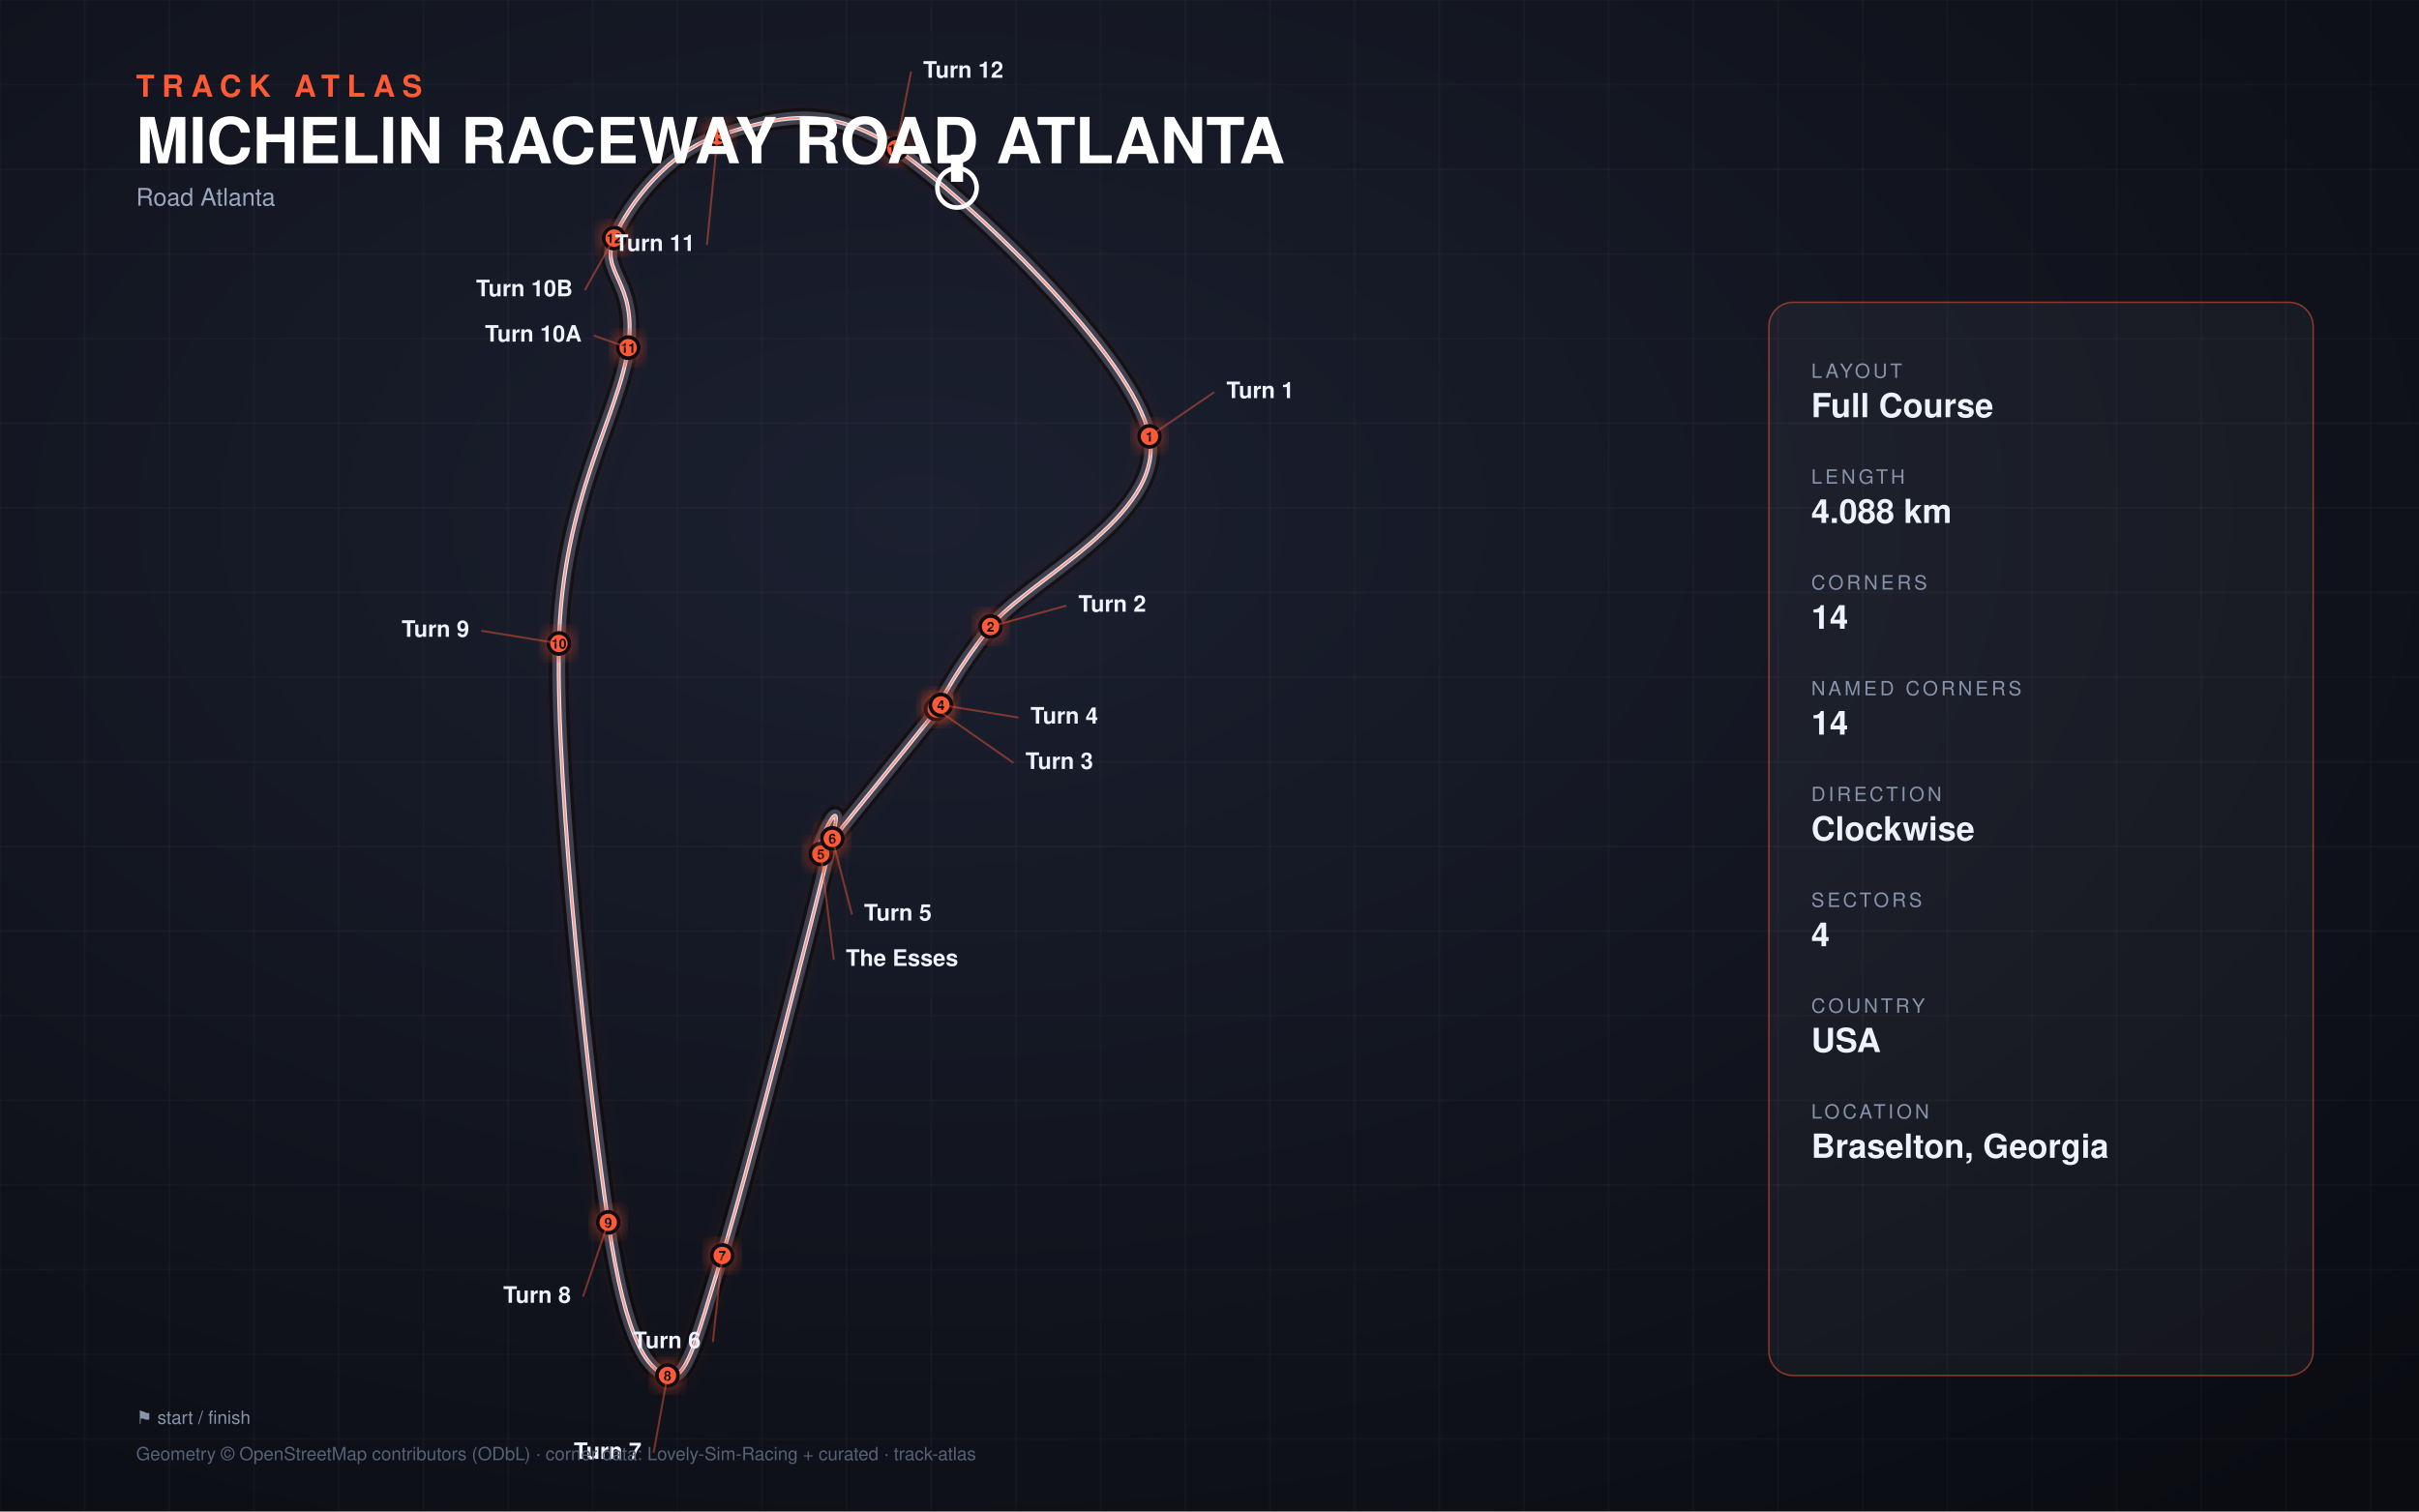
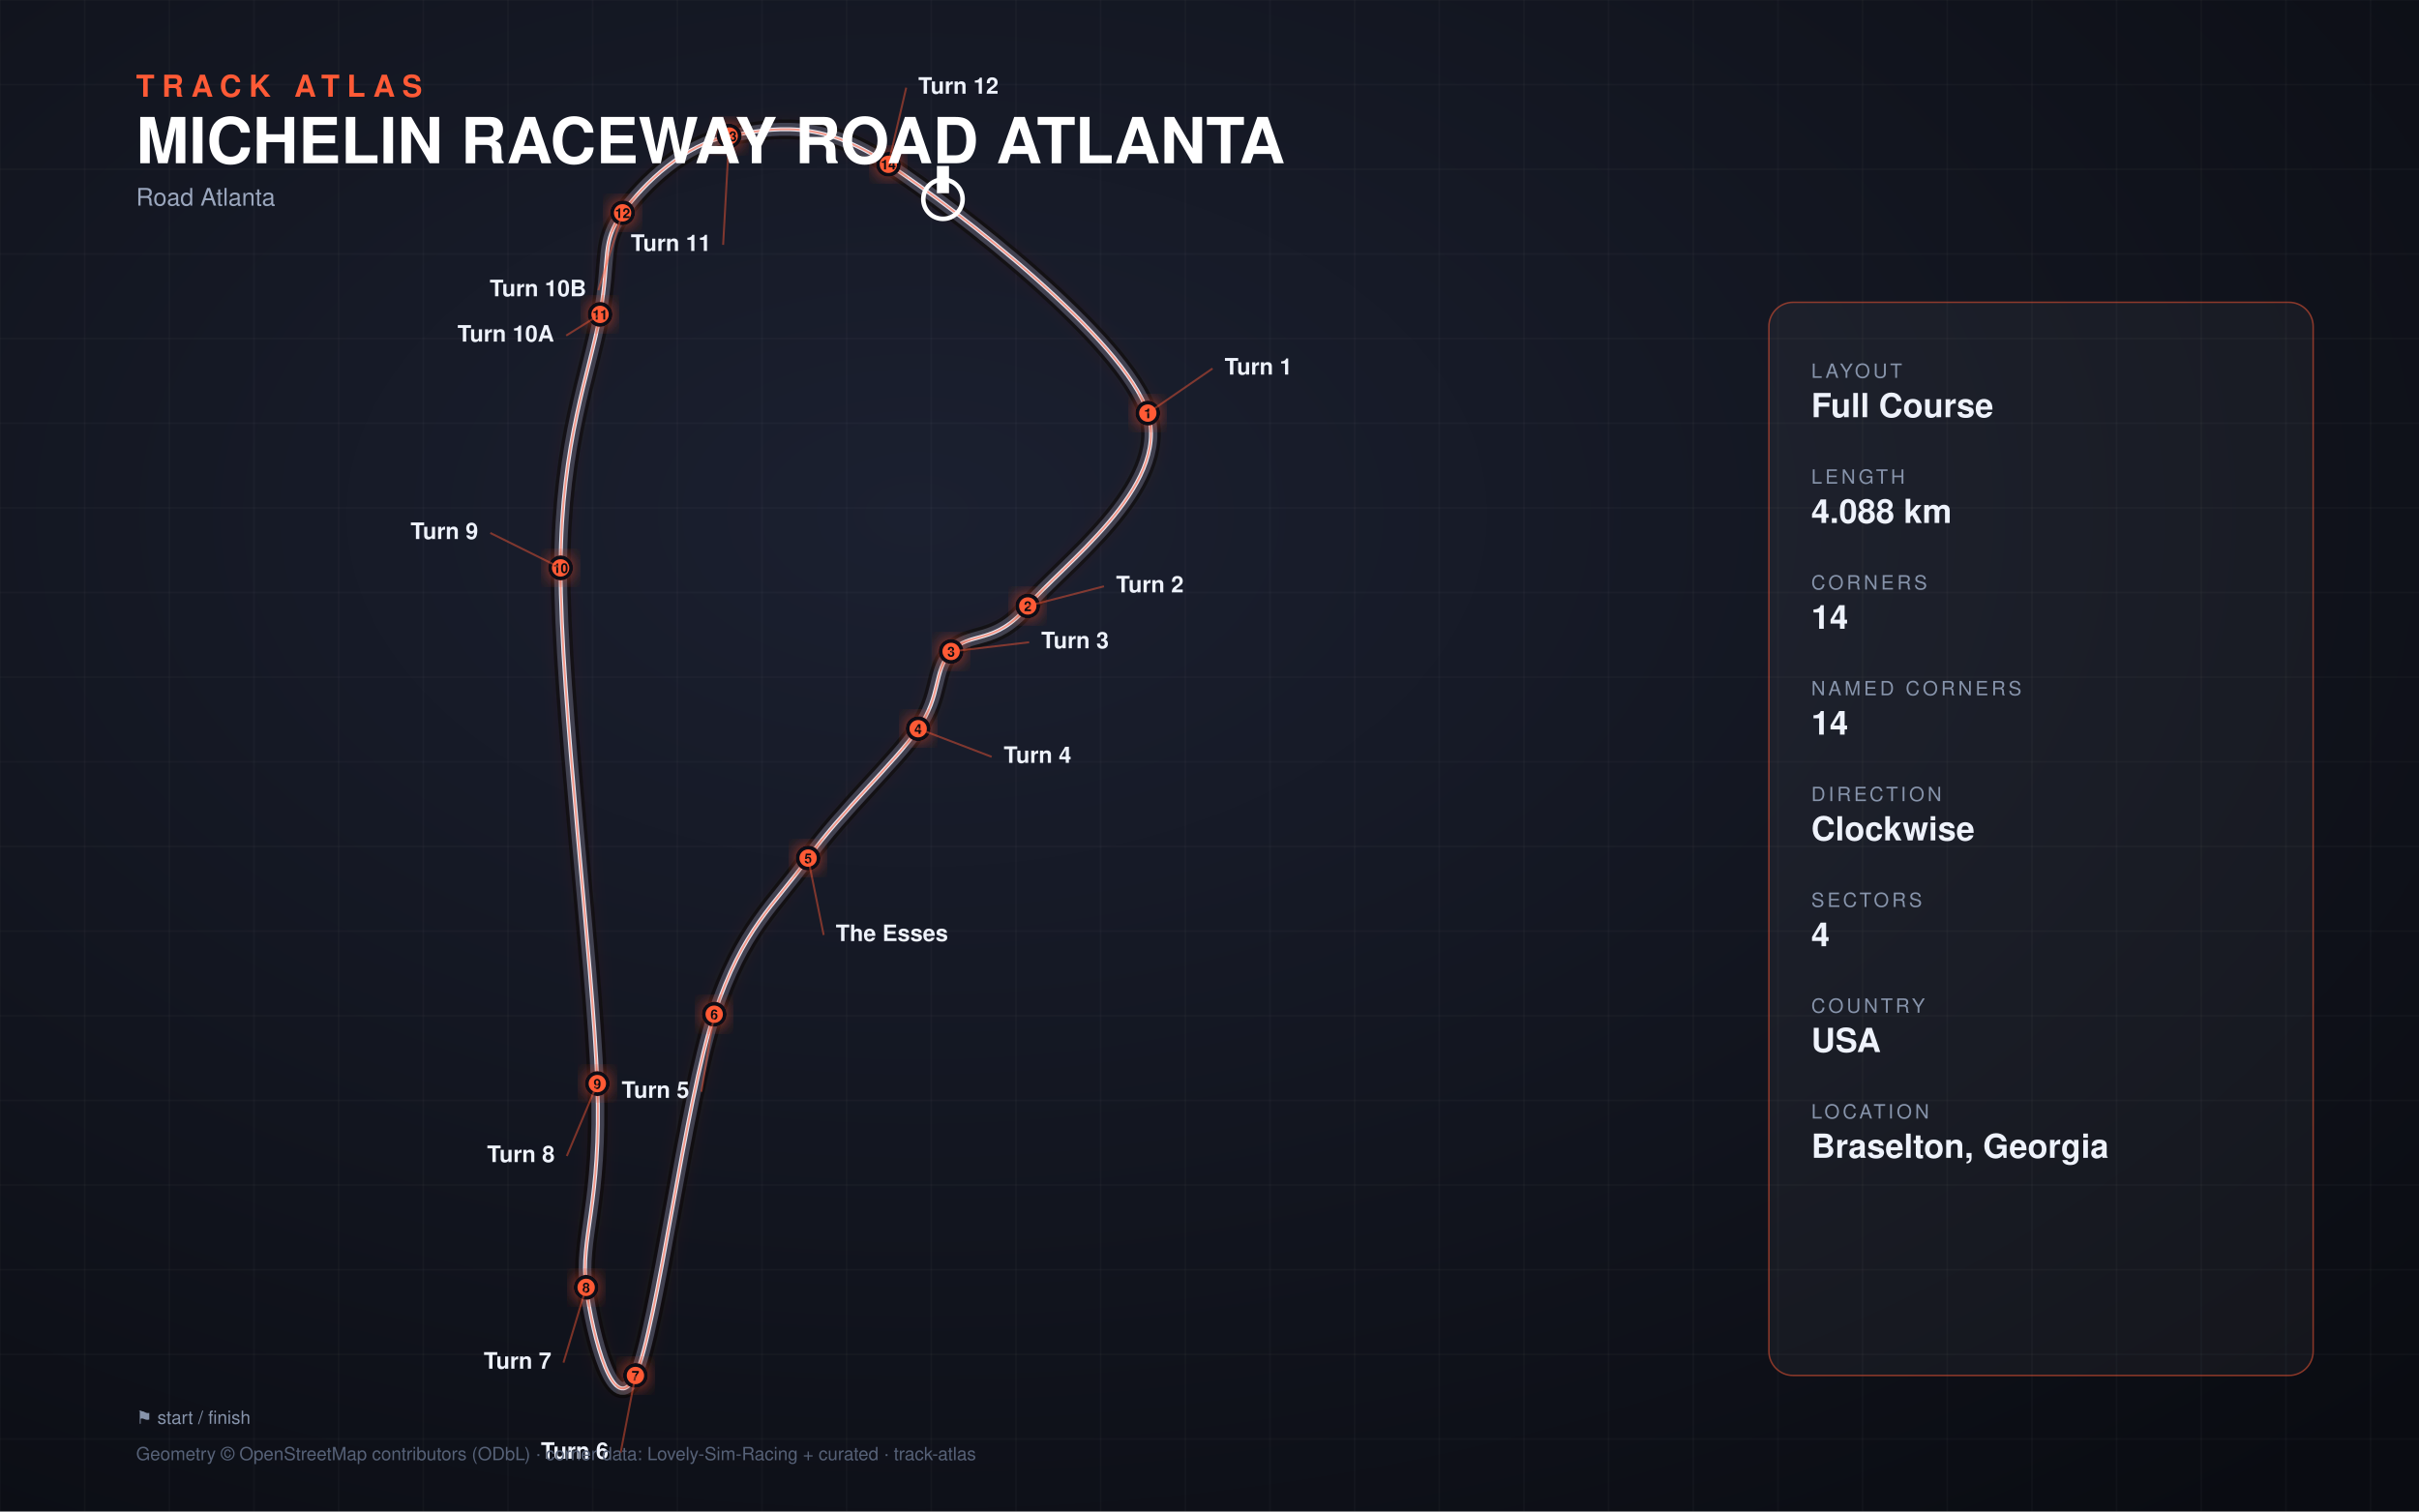
<svg xmlns="http://www.w3.org/2000/svg" width="1600" height="1000" viewBox="0 0 1600 1000" font-family="Helvetica, Arial, sans-serif">
  <defs>
    <radialGradient id="bg" cx="38%" cy="34%" r="85%">
      <stop offset="0%" stop-color="#1b2030" />
      <stop offset="55%" stop-color="#12151f" />
      <stop offset="100%" stop-color="#0a0c12" />
    </radialGradient>
    <linearGradient id="accent" x1="0" y1="0" x2="1" y2="1">
      <stop offset="0%" stop-color="#ff5a36" />
      <stop offset="100%" stop-color="#ffffff" />
    </linearGradient>
    <filter id="glow" x="-40%" y="-40%" width="180%" height="180%">
      <feGaussianBlur stdDeviation="6" result="b" />
      <feMerge>
        <feMergeNode in="b" />
        <feMergeNode in="SourceGraphic" />
      </feMerge>
    </filter>
  </defs>
  <rect width="1600" height="1000" fill="url(#bg)" />
  <line x1="0" y1="0" x2="0" y2="1000" stroke="#ffffff" stroke-opacity="0.025" />
  <line x1="56" y1="0" x2="56" y2="1000" stroke="#ffffff" stroke-opacity="0.025" />
  <line x1="112" y1="0" x2="112" y2="1000" stroke="#ffffff" stroke-opacity="0.025" />
  <line x1="168" y1="0" x2="168" y2="1000" stroke="#ffffff" stroke-opacity="0.025" />
  <line x1="224" y1="0" x2="224" y2="1000" stroke="#ffffff" stroke-opacity="0.025" />
  <line x1="280" y1="0" x2="280" y2="1000" stroke="#ffffff" stroke-opacity="0.025" />
  <line x1="336" y1="0" x2="336" y2="1000" stroke="#ffffff" stroke-opacity="0.025" />
  <line x1="392" y1="0" x2="392" y2="1000" stroke="#ffffff" stroke-opacity="0.025" />
  <line x1="448" y1="0" x2="448" y2="1000" stroke="#ffffff" stroke-opacity="0.025" />
  <line x1="504" y1="0" x2="504" y2="1000" stroke="#ffffff" stroke-opacity="0.025" />
  <line x1="560" y1="0" x2="560" y2="1000" stroke="#ffffff" stroke-opacity="0.025" />
  <line x1="616" y1="0" x2="616" y2="1000" stroke="#ffffff" stroke-opacity="0.025" />
  <line x1="672" y1="0" x2="672" y2="1000" stroke="#ffffff" stroke-opacity="0.025" />
  <line x1="728" y1="0" x2="728" y2="1000" stroke="#ffffff" stroke-opacity="0.025" />
  <line x1="784" y1="0" x2="784" y2="1000" stroke="#ffffff" stroke-opacity="0.025" />
  <line x1="840" y1="0" x2="840" y2="1000" stroke="#ffffff" stroke-opacity="0.025" />
  <line x1="896" y1="0" x2="896" y2="1000" stroke="#ffffff" stroke-opacity="0.025" />
  <line x1="952" y1="0" x2="952" y2="1000" stroke="#ffffff" stroke-opacity="0.025" />
  <line x1="1008" y1="0" x2="1008" y2="1000" stroke="#ffffff" stroke-opacity="0.025" />
  <line x1="1064" y1="0" x2="1064" y2="1000" stroke="#ffffff" stroke-opacity="0.025" />
  <line x1="1120" y1="0" x2="1120" y2="1000" stroke="#ffffff" stroke-opacity="0.025" />
  <line x1="1176" y1="0" x2="1176" y2="1000" stroke="#ffffff" stroke-opacity="0.025" />
  <line x1="1232" y1="0" x2="1232" y2="1000" stroke="#ffffff" stroke-opacity="0.025" />
  <line x1="1288" y1="0" x2="1288" y2="1000" stroke="#ffffff" stroke-opacity="0.025" />
  <line x1="1344" y1="0" x2="1344" y2="1000" stroke="#ffffff" stroke-opacity="0.025" />
  <line x1="1400" y1="0" x2="1400" y2="1000" stroke="#ffffff" stroke-opacity="0.025" />
  <line x1="1456" y1="0" x2="1456" y2="1000" stroke="#ffffff" stroke-opacity="0.025" />
  <line x1="1512" y1="0" x2="1512" y2="1000" stroke="#ffffff" stroke-opacity="0.025" />
  <line x1="1568" y1="0" x2="1568" y2="1000" stroke="#ffffff" stroke-opacity="0.025" />
  <line x1="0" y1="0" x2="1600" y2="0" stroke="#ffffff" stroke-opacity="0.025" />
  <line x1="0" y1="56" x2="1600" y2="56" stroke="#ffffff" stroke-opacity="0.025" />
  <line x1="0" y1="112" x2="1600" y2="112" stroke="#ffffff" stroke-opacity="0.025" />
  <line x1="0" y1="168" x2="1600" y2="168" stroke="#ffffff" stroke-opacity="0.025" />
  <line x1="0" y1="224" x2="1600" y2="224" stroke="#ffffff" stroke-opacity="0.025" />
  <line x1="0" y1="280" x2="1600" y2="280" stroke="#ffffff" stroke-opacity="0.025" />
  <line x1="0" y1="336" x2="1600" y2="336" stroke="#ffffff" stroke-opacity="0.025" />
  <line x1="0" y1="392" x2="1600" y2="392" stroke="#ffffff" stroke-opacity="0.025" />
  <line x1="0" y1="448" x2="1600" y2="448" stroke="#ffffff" stroke-opacity="0.025" />
  <line x1="0" y1="504" x2="1600" y2="504" stroke="#ffffff" stroke-opacity="0.025" />
  <line x1="0" y1="560" x2="1600" y2="560" stroke="#ffffff" stroke-opacity="0.025" />
  <line x1="0" y1="616" x2="1600" y2="616" stroke="#ffffff" stroke-opacity="0.025" />
  <line x1="0" y1="672" x2="1600" y2="672" stroke="#ffffff" stroke-opacity="0.025" />
  <line x1="0" y1="728" x2="1600" y2="728" stroke="#ffffff" stroke-opacity="0.025" />
  <line x1="0" y1="784" x2="1600" y2="784" stroke="#ffffff" stroke-opacity="0.025" />
  <line x1="0" y1="840" x2="1600" y2="840" stroke="#ffffff" stroke-opacity="0.025" />
  <line x1="0" y1="896" x2="1600" y2="896" stroke="#ffffff" stroke-opacity="0.025" />
  <line x1="0" y1="952" x2="1600" y2="952" stroke="#ffffff" stroke-opacity="0.025" />
-   <path d="M 760.3,288.7 C 770.8,341.4 678.7,384.4 655.2,414.5 C 631.7,444.5 624.7,460.3 619.2,469.0 C 613.7,477.6 635.0,450.4 622.3,466.4 C 609.5,482.4 554.8,550.3 542.9,565.0 C 530.9,579.7 561.4,510.4 550.5,554.7 C 539.6,599.0 495.9,771.4 477.7,830.6 C 459.5,889.9 454.1,913.7 441.5,910.0 C 428.9,906.3 414.2,889.4 402.3,808.7 C 390.3,727.9 367.5,522.1 369.7,425.7 C 371.9,329.2 409.5,274.7 415.5,230.0 C 421.6,185.3 396.3,180.8 406.2,157.5 C 416.0,134.1 443.5,99.8 474.6,90.0 C 505.6,80.2 545.0,65.3 592.6,98.4 C 640.2,131.6 749.9,236.1 760.3,288.7 Z" fill="none" stroke="#000000" stroke-opacity="0.5" stroke-width="13" stroke-linejoin="round" stroke-linecap="round" />
-   <path d="M 760.3,288.7 C 770.8,341.4 678.7,384.4 655.2,414.5 C 631.7,444.5 624.7,460.3 619.2,469.0 C 613.7,477.6 635.0,450.4 622.3,466.4 C 609.5,482.4 554.8,550.3 542.9,565.0 C 530.9,579.7 561.4,510.4 550.5,554.7 C 539.6,599.0 495.9,771.4 477.7,830.6 C 459.5,889.9 454.1,913.7 441.5,910.0 C 428.9,906.3 414.2,889.4 402.3,808.7 C 390.3,727.9 367.5,522.1 369.7,425.7 C 371.9,329.2 409.5,274.7 415.5,230.0 C 421.6,185.3 396.3,180.8 406.2,157.5 C 416.0,134.1 443.5,99.8 474.6,90.0 C 505.6,80.2 545.0,65.3 592.6,98.4 C 640.2,131.6 749.9,236.1 760.3,288.7 Z" fill="none" stroke="#39404f" stroke-width="8.5" stroke-linejoin="round" stroke-linecap="round" />
-   <path d="M 760.3,288.7 C 770.8,341.4 678.7,384.4 655.2,414.5 C 631.7,444.5 624.7,460.3 619.2,469.0 C 613.7,477.6 635.0,450.4 622.3,466.4 C 609.5,482.4 554.8,550.3 542.9,565.0 C 530.9,579.7 561.4,510.4 550.5,554.7 C 539.6,599.0 495.9,771.4 477.7,830.6 C 459.5,889.9 454.1,913.7 441.5,910.0 C 428.9,906.3 414.2,889.4 402.3,808.7 C 390.3,727.9 367.5,522.1 369.7,425.7 C 371.9,329.2 409.5,274.7 415.5,230.0 C 421.6,185.3 396.3,180.8 406.2,157.5 C 416.0,134.1 443.5,99.8 474.6,90.0 C 505.6,80.2 545.0,65.3 592.6,98.4 C 640.2,131.6 749.9,236.1 760.3,288.7 Z" fill="none" stroke="#e7edf8" stroke-width="2.6" stroke-linejoin="round" stroke-linecap="round" />
-   <path d="M 760.3,288.7 C 770.8,341.4 678.7,384.4 655.2,414.5 C 631.7,444.5 624.7,460.3 619.2,469.0 C 613.7,477.6 635.0,450.4 622.3,466.4 C 609.5,482.4 554.8,550.3 542.9,565.0 C 530.9,579.7 561.4,510.4 550.5,554.7 C 539.6,599.0 495.9,771.4 477.7,830.6 C 459.5,889.9 454.1,913.7 441.5,910.0 C 428.9,906.3 414.2,889.4 402.3,808.7 C 390.3,727.9 367.5,522.1 369.7,425.7 C 371.9,329.2 409.5,274.7 415.5,230.0 C 421.6,185.3 396.3,180.8 406.2,157.5 C 416.0,134.1 443.5,99.8 474.6,90.0 C 505.6,80.2 545.0,65.3 592.6,98.4 C 640.2,131.6 749.9,236.1 760.3,288.7 Z" fill="none" stroke="#ff5a36" stroke-opacity="0.55" stroke-width="1.2" stroke-linejoin="round" filter="url(#glow)" />
-   <circle cx="633.0" cy="124.3" r="13" fill="none" stroke="#ffffff" stroke-width="3" />
-   <rect x="629.0" y="102.3" width="8" height="18" fill="#ffffff" />
-   <circle cx="760.3" cy="288.7" r="7" fill="#ff5a36" stroke="#0a0c12" stroke-width="2.5" filter="url(#glow)" />
-   <text x="760.3" y="292.1" font-size="9" font-weight="700" fill="#0a0c12" text-anchor="middle">1</text>
-   <circle cx="655.2" cy="414.5" r="7" fill="#ff5a36" stroke="#0a0c12" stroke-width="2.5" filter="url(#glow)" />
-   <text x="655.2" y="417.9" font-size="9" font-weight="700" fill="#0a0c12" text-anchor="middle">2</text>
-   <circle cx="619.2" cy="469.0" r="7" fill="#ff5a36" stroke="#0a0c12" stroke-width="2.5" filter="url(#glow)" />
-   <text x="619.2" y="472.4" font-size="9" font-weight="700" fill="#0a0c12" text-anchor="middle">3</text>
-   <circle cx="622.3" cy="466.4" r="7" fill="#ff5a36" stroke="#0a0c12" stroke-width="2.5" filter="url(#glow)" />
-   <text x="622.3" y="469.8" font-size="9" font-weight="700" fill="#0a0c12" text-anchor="middle">4</text>
-   <circle cx="542.9" cy="565.0" r="7" fill="#ff5a36" stroke="#0a0c12" stroke-width="2.5" filter="url(#glow)" />
-   <text x="542.9" y="568.4" font-size="9" font-weight="700" fill="#0a0c12" text-anchor="middle">5</text>
-   <circle cx="550.5" cy="554.7" r="7" fill="#ff5a36" stroke="#0a0c12" stroke-width="2.5" filter="url(#glow)" />
-   <text x="550.5" y="558.1" font-size="9" font-weight="700" fill="#0a0c12" text-anchor="middle">6</text>
-   <circle cx="477.7" cy="830.6" r="7" fill="#ff5a36" stroke="#0a0c12" stroke-width="2.5" filter="url(#glow)" />
-   <text x="477.7" y="834.0" font-size="9" font-weight="700" fill="#0a0c12" text-anchor="middle">7</text>
-   <circle cx="441.5" cy="910.0" r="7" fill="#ff5a36" stroke="#0a0c12" stroke-width="2.5" filter="url(#glow)" />
-   <text x="441.5" y="913.4" font-size="9" font-weight="700" fill="#0a0c12" text-anchor="middle">8</text>
-   <circle cx="402.3" cy="808.7" r="7" fill="#ff5a36" stroke="#0a0c12" stroke-width="2.5" filter="url(#glow)" />
-   <text x="402.3" y="812.1" font-size="9" font-weight="700" fill="#0a0c12" text-anchor="middle">9</text>
-   <circle cx="369.7" cy="425.7" r="7" fill="#ff5a36" stroke="#0a0c12" stroke-width="2.5" filter="url(#glow)" />
-   <text x="369.7" y="429.1" font-size="9" font-weight="700" fill="#0a0c12" text-anchor="middle">10</text>
-   <circle cx="415.5" cy="230.0" r="7" fill="#ff5a36" stroke="#0a0c12" stroke-width="2.5" filter="url(#glow)" />
-   <text x="415.5" y="233.4" font-size="9" font-weight="700" fill="#0a0c12" text-anchor="middle">11</text>
-   <circle cx="406.2" cy="157.5" r="7" fill="#ff5a36" stroke="#0a0c12" stroke-width="2.5" filter="url(#glow)" />
-   <text x="406.2" y="160.9" font-size="9" font-weight="700" fill="#0a0c12" text-anchor="middle">12</text>
-   <circle cx="474.6" cy="90.0" r="7" fill="#ff5a36" stroke="#0a0c12" stroke-width="2.5" filter="url(#glow)" />
-   <text x="474.6" y="93.4" font-size="9" font-weight="700" fill="#0a0c12" text-anchor="middle">13</text>
-   <circle cx="592.6" cy="98.4" r="7" fill="#ff5a36" stroke="#0a0c12" stroke-width="2.5" filter="url(#glow)" />
-   <text x="592.6" y="101.8" font-size="9" font-weight="700" fill="#0a0c12" text-anchor="middle">14</text>
-   <line x1="760.3" y1="288.7" x2="803.2" y2="259.4" stroke="#ff5a36" stroke-opacity="0.45" stroke-width="1.3" />
-   <text x="811.2" y="263.4" font-size="15" font-weight="600" fill="#eef2fb" text-anchor="start">Turn 1</text>
-   <line x1="655.2" y1="414.5" x2="705.3" y2="400.7" stroke="#ff5a36" stroke-opacity="0.45" stroke-width="1.3" />
-   <text x="713.3" y="404.7" font-size="15" font-weight="600" fill="#eef2fb" text-anchor="start">Turn 2</text>
-   <line x1="619.2" y1="469.0" x2="670.3" y2="504.7" stroke="#ff5a36" stroke-opacity="0.45" stroke-width="1.3" />
-   <text x="678.3" y="508.7" font-size="15" font-weight="600" fill="#eef2fb" text-anchor="start">Turn 3</text>
-   <line x1="622.3" y1="466.4" x2="673.6" y2="474.7" stroke="#ff5a36" stroke-opacity="0.45" stroke-width="1.3" />
-   <text x="681.6" y="478.7" font-size="15" font-weight="600" fill="#eef2fb" text-anchor="start">Turn 4</text>
-   <line x1="542.9" y1="565.0" x2="551.5" y2="635.0" stroke="#ff5a36" stroke-opacity="0.45" stroke-width="1.3" />
-   <text x="559.5" y="639.0" font-size="15" font-weight="600" fill="#eef2fb" text-anchor="start">The Esses</text>
-   <line x1="550.5" y1="554.7" x2="563.5" y2="605.0" stroke="#ff5a36" stroke-opacity="0.45" stroke-width="1.3" />
-   <text x="571.5" y="609.0" font-size="15" font-weight="600" fill="#eef2fb" text-anchor="start">Turn 5</text>
-   <line x1="477.7" y1="830.6" x2="471.5" y2="887.9" stroke="#ff5a36" stroke-opacity="0.45" stroke-width="1.3" />
-   <text x="463.5" y="891.9" font-size="15" font-weight="600" fill="#eef2fb" text-anchor="end">Turn 6</text>
-   <line x1="441.5" y1="910.0" x2="432.3" y2="961.2" stroke="#ff5a36" stroke-opacity="0.45" stroke-width="1.3" />
-   <text x="424.3" y="965.2" font-size="15" font-weight="600" fill="#eef2fb" text-anchor="end">Turn 7</text>
-   <line x1="402.3" y1="808.7" x2="385.6" y2="857.9" stroke="#ff5a36" stroke-opacity="0.45" stroke-width="1.3" />
-   <text x="377.6" y="861.9" font-size="15" font-weight="600" fill="#eef2fb" text-anchor="end">Turn 8</text>
-   <line x1="369.7" y1="425.7" x2="318.4" y2="417.3" stroke="#ff5a36" stroke-opacity="0.45" stroke-width="1.3" />
-   <text x="310.4" y="421.3" font-size="15" font-weight="600" fill="#eef2fb" text-anchor="end">Turn 9</text>
-   <line x1="415.5" y1="230.0" x2="392.7" y2="222.0" stroke="#ff5a36" stroke-opacity="0.45" stroke-width="1.3" />
-   <text x="384.7" y="226.0" font-size="15" font-weight="600" fill="#eef2fb" text-anchor="end">Turn 10A</text>
-   <line x1="406.2" y1="157.5" x2="386.8" y2="192.0" stroke="#ff5a36" stroke-opacity="0.45" stroke-width="1.3" />
-   <text x="378.8" y="196.0" font-size="15" font-weight="600" fill="#eef2fb" text-anchor="end">Turn 10B</text>
-   <line x1="474.6" y1="90.0" x2="467.6" y2="162.0" stroke="#ff5a36" stroke-opacity="0.45" stroke-width="1.3" />
-   <text x="459.6" y="166.0" font-size="15" font-weight="600" fill="#eef2fb" text-anchor="end">Turn 11</text>
-   <line x1="592.6" y1="98.4" x2="602.6" y2="47.4" stroke="#ff5a36" stroke-opacity="0.45" stroke-width="1.3" />
-   <text x="610.6" y="51.4" font-size="15" font-weight="600" fill="#eef2fb" text-anchor="start">Turn 12</text>
+   <path d="M 759.2,273.3 C 774.5,322.0 701.5,374.6 679.8,400.9 C 658.2,427.2 641.2,417.4 629.1,431.0 C 617.0,444.5 623.0,459.3 607.3,482.1 C 591.5,504.9 557.0,536.2 534.5,567.7 C 512.0,599.2 491.4,613.9 472.4,671.0 C 453.3,728.0 434.4,879.9 420.3,910.0 C 406.1,940.1 391.9,883.9 387.7,851.7 C 383.5,819.5 397.9,796.2 395.1,716.9 C 392.3,637.5 370.5,460.5 370.8,375.7 C 371.2,290.9 390.1,247.2 396.9,208.0 C 403.7,168.9 397.5,160.5 411.8,140.8 C 426.0,121.1 453.0,95.3 482.3,90.0 C 511.6,84.7 541.5,78.1 587.6,108.7 C 633.8,139.2 743.8,224.6 759.2,273.3 Z" fill="none" stroke="#000000" stroke-opacity="0.5" stroke-width="13" stroke-linejoin="round" stroke-linecap="round" />
+   <path d="M 759.2,273.3 C 774.5,322.0 701.5,374.6 679.8,400.9 C 658.2,427.2 641.2,417.4 629.1,431.0 C 617.0,444.5 623.0,459.3 607.3,482.1 C 591.5,504.9 557.0,536.2 534.5,567.7 C 512.0,599.2 491.4,613.9 472.4,671.0 C 453.3,728.0 434.4,879.9 420.3,910.0 C 406.1,940.1 391.9,883.9 387.7,851.7 C 383.5,819.5 397.9,796.2 395.1,716.9 C 392.3,637.5 370.5,460.5 370.8,375.7 C 371.2,290.9 390.1,247.2 396.9,208.0 C 403.7,168.9 397.5,160.5 411.8,140.8 C 426.0,121.1 453.0,95.3 482.3,90.0 C 511.6,84.7 541.5,78.1 587.6,108.7 C 633.8,139.2 743.8,224.6 759.2,273.3 Z" fill="none" stroke="#39404f" stroke-width="8.5" stroke-linejoin="round" stroke-linecap="round" />
+   <path d="M 759.2,273.3 C 774.5,322.0 701.5,374.6 679.8,400.9 C 658.2,427.2 641.2,417.4 629.1,431.0 C 617.0,444.5 623.0,459.3 607.3,482.1 C 591.5,504.9 557.0,536.2 534.5,567.7 C 512.0,599.2 491.4,613.9 472.4,671.0 C 453.3,728.0 434.4,879.9 420.3,910.0 C 406.1,940.1 391.9,883.9 387.7,851.7 C 383.5,819.5 397.9,796.2 395.1,716.9 C 392.3,637.5 370.5,460.5 370.8,375.7 C 371.2,290.9 390.1,247.2 396.9,208.0 C 403.7,168.9 397.5,160.5 411.8,140.8 C 426.0,121.1 453.0,95.3 482.3,90.0 C 511.6,84.7 541.5,78.1 587.6,108.7 C 633.8,139.2 743.8,224.6 759.2,273.3 Z" fill="none" stroke="#e7edf8" stroke-width="2.6" stroke-linejoin="round" stroke-linecap="round" />
+   <path d="M 759.2,273.3 C 774.5,322.0 701.5,374.6 679.8,400.9 C 658.2,427.2 641.2,417.4 629.1,431.0 C 617.0,444.5 623.0,459.3 607.3,482.1 C 591.5,504.9 557.0,536.2 534.5,567.7 C 512.0,599.2 491.4,613.9 472.4,671.0 C 453.3,728.0 434.4,879.9 420.3,910.0 C 406.1,940.1 391.9,883.9 387.7,851.7 C 383.5,819.5 397.9,796.2 395.1,716.9 C 392.3,637.5 370.5,460.5 370.8,375.7 C 371.2,290.9 390.1,247.2 396.9,208.0 C 403.7,168.9 397.5,160.5 411.8,140.8 C 426.0,121.1 453.0,95.3 482.3,90.0 C 511.6,84.7 541.5,78.1 587.6,108.7 C 633.8,139.2 743.8,224.6 759.2,273.3 Z" fill="none" stroke="#ff5a36" stroke-opacity="0.55" stroke-width="1.2" stroke-linejoin="round" filter="url(#glow)" />
+   <circle cx="623.7" cy="131.8" r="13" fill="none" stroke="#ffffff" stroke-width="3" />
+   <rect x="619.7" y="109.8" width="8" height="18" fill="#ffffff" />
+   <circle cx="759.2" cy="273.3" r="7" fill="#ff5a36" stroke="#0a0c12" stroke-width="2.5" filter="url(#glow)" />
+   <text x="759.2" y="276.7" font-size="9" font-weight="700" fill="#0a0c12" text-anchor="middle">1</text>
+   <circle cx="679.8" cy="400.9" r="7" fill="#ff5a36" stroke="#0a0c12" stroke-width="2.5" filter="url(#glow)" />
+   <text x="679.8" y="404.3" font-size="9" font-weight="700" fill="#0a0c12" text-anchor="middle">2</text>
+   <circle cx="629.1" cy="431.0" r="7" fill="#ff5a36" stroke="#0a0c12" stroke-width="2.5" filter="url(#glow)" />
+   <text x="629.1" y="434.4" font-size="9" font-weight="700" fill="#0a0c12" text-anchor="middle">3</text>
+   <circle cx="607.3" cy="482.1" r="7" fill="#ff5a36" stroke="#0a0c12" stroke-width="2.5" filter="url(#glow)" />
+   <text x="607.3" y="485.5" font-size="9" font-weight="700" fill="#0a0c12" text-anchor="middle">4</text>
+   <circle cx="534.5" cy="567.7" r="7" fill="#ff5a36" stroke="#0a0c12" stroke-width="2.5" filter="url(#glow)" />
+   <text x="534.5" y="571.1" font-size="9" font-weight="700" fill="#0a0c12" text-anchor="middle">5</text>
+   <circle cx="472.4" cy="671.0" r="7" fill="#ff5a36" stroke="#0a0c12" stroke-width="2.5" filter="url(#glow)" />
+   <text x="472.4" y="674.4" font-size="9" font-weight="700" fill="#0a0c12" text-anchor="middle">6</text>
+   <circle cx="420.3" cy="910.0" r="7" fill="#ff5a36" stroke="#0a0c12" stroke-width="2.5" filter="url(#glow)" />
+   <text x="420.3" y="913.4" font-size="9" font-weight="700" fill="#0a0c12" text-anchor="middle">7</text>
+   <circle cx="387.7" cy="851.7" r="7" fill="#ff5a36" stroke="#0a0c12" stroke-width="2.5" filter="url(#glow)" />
+   <text x="387.7" y="855.1" font-size="9" font-weight="700" fill="#0a0c12" text-anchor="middle">8</text>
+   <circle cx="395.1" cy="716.9" r="7" fill="#ff5a36" stroke="#0a0c12" stroke-width="2.5" filter="url(#glow)" />
+   <text x="395.1" y="720.3" font-size="9" font-weight="700" fill="#0a0c12" text-anchor="middle">9</text>
+   <circle cx="370.8" cy="375.7" r="7" fill="#ff5a36" stroke="#0a0c12" stroke-width="2.5" filter="url(#glow)" />
+   <text x="370.8" y="379.1" font-size="9" font-weight="700" fill="#0a0c12" text-anchor="middle">10</text>
+   <circle cx="396.9" cy="208.0" r="7" fill="#ff5a36" stroke="#0a0c12" stroke-width="2.5" filter="url(#glow)" />
+   <text x="396.9" y="211.4" font-size="9" font-weight="700" fill="#0a0c12" text-anchor="middle">11</text>
+   <circle cx="411.8" cy="140.8" r="7" fill="#ff5a36" stroke="#0a0c12" stroke-width="2.5" filter="url(#glow)" />
+   <text x="411.8" y="144.2" font-size="9" font-weight="700" fill="#0a0c12" text-anchor="middle">12</text>
+   <circle cx="482.3" cy="90.0" r="7" fill="#ff5a36" stroke="#0a0c12" stroke-width="2.5" filter="url(#glow)" />
+   <text x="482.3" y="93.4" font-size="9" font-weight="700" fill="#0a0c12" text-anchor="middle">13</text>
+   <circle cx="587.6" cy="108.7" r="7" fill="#ff5a36" stroke="#0a0c12" stroke-width="2.5" filter="url(#glow)" />
+   <text x="587.6" y="112.1" font-size="9" font-weight="700" fill="#0a0c12" text-anchor="middle">14</text>
+   <line x1="759.2" y1="273.3" x2="802.0" y2="243.8" stroke="#ff5a36" stroke-opacity="0.45" stroke-width="1.3" />
+   <text x="810.0" y="247.8" font-size="15" font-weight="600" fill="#eef2fb" text-anchor="start">Turn 1</text>
+   <line x1="679.8" y1="400.9" x2="730.2" y2="387.9" stroke="#ff5a36" stroke-opacity="0.45" stroke-width="1.3" />
+   <text x="738.2" y="391.9" font-size="15" font-weight="600" fill="#eef2fb" text-anchor="start">Turn 2</text>
+   <line x1="629.1" y1="431.0" x2="680.7" y2="424.9" stroke="#ff5a36" stroke-opacity="0.45" stroke-width="1.3" />
+   <text x="688.7" y="428.9" font-size="15" font-weight="600" fill="#eef2fb" text-anchor="start">Turn 3</text>
+   <line x1="607.3" y1="482.1" x2="655.9" y2="500.7" stroke="#ff5a36" stroke-opacity="0.45" stroke-width="1.3" />
+   <text x="663.9" y="504.7" font-size="15" font-weight="600" fill="#eef2fb" text-anchor="start">Turn 4</text>
+   <line x1="534.5" y1="567.7" x2="544.8" y2="618.6" stroke="#ff5a36" stroke-opacity="0.45" stroke-width="1.3" />
+   <text x="552.8" y="622.6" font-size="15" font-weight="600" fill="#eef2fb" text-anchor="start">The Esses</text>
+   <line x1="472.4" y1="671.0" x2="463.9" y2="722.3" stroke="#ff5a36" stroke-opacity="0.45" stroke-width="1.3" />
+   <text x="455.9" y="726.3" font-size="15" font-weight="600" fill="#eef2fb" text-anchor="end">Turn 5</text>
+   <line x1="420.3" y1="910.0" x2="410.5" y2="961.1" stroke="#ff5a36" stroke-opacity="0.45" stroke-width="1.3" />
+   <text x="402.5" y="965.1" font-size="15" font-weight="600" fill="#eef2fb" text-anchor="end">Turn 6</text>
+   <line x1="387.7" y1="851.7" x2="372.7" y2="901.5" stroke="#ff5a36" stroke-opacity="0.45" stroke-width="1.3" />
+   <text x="364.7" y="905.5" font-size="15" font-weight="600" fill="#eef2fb" text-anchor="end">Turn 7</text>
+   <line x1="395.1" y1="716.9" x2="374.9" y2="764.8" stroke="#ff5a36" stroke-opacity="0.45" stroke-width="1.3" />
+   <text x="366.9" y="768.8" font-size="15" font-weight="600" fill="#eef2fb" text-anchor="end">Turn 8</text>
+   <line x1="370.8" y1="375.7" x2="324.3" y2="352.6" stroke="#ff5a36" stroke-opacity="0.45" stroke-width="1.3" />
+   <text x="316.3" y="356.6" font-size="15" font-weight="600" fill="#eef2fb" text-anchor="end">Turn 9</text>
+   <line x1="396.9" y1="208.0" x2="374.5" y2="222.0" stroke="#ff5a36" stroke-opacity="0.45" stroke-width="1.3" />
+   <text x="366.5" y="226.0" font-size="15" font-weight="600" fill="#eef2fb" text-anchor="end">Turn 10A</text>
+   <line x1="411.8" y1="140.8" x2="395.8" y2="192.0" stroke="#ff5a36" stroke-opacity="0.45" stroke-width="1.3" />
+   <text x="387.8" y="196.0" font-size="15" font-weight="600" fill="#eef2fb" text-anchor="end">Turn 10B</text>
+   <line x1="482.3" y1="90.0" x2="478.3" y2="162.0" stroke="#ff5a36" stroke-opacity="0.45" stroke-width="1.3" />
+   <text x="470.3" y="166.0" font-size="15" font-weight="600" fill="#eef2fb" text-anchor="end">Turn 11</text>
+   <line x1="587.6" y1="108.7" x2="599.4" y2="58.0" stroke="#ff5a36" stroke-opacity="0.45" stroke-width="1.3" />
+   <text x="607.4" y="62.0" font-size="15" font-weight="600" fill="#eef2fb" text-anchor="start">Turn 12</text>
  <text x="90" y="64" font-size="20" letter-spacing="5" fill="#ff5a36" font-weight="700">TRACK ATLAS</text>
  <text x="90" y="108" font-size="42" font-weight="800" fill="#ffffff">MICHELIN RACEWAY ROAD ATLANTA</text>
  <text x="90" y="136" font-size="16" fill="#9aa6bd">Road Atlanta</text>
  <rect x="1170" y="200" width="360" height="710" rx="16" fill="#ffffff" fill-opacity="0.04" stroke="#ff5a36" stroke-opacity="0.5" />
  <text x="1198" y="250" font-size="13" letter-spacing="2" fill="#8794ab">LAYOUT</text>
  <text x="1198" y="276" font-size="22" font-weight="700" fill="#eef2fb">Full Course</text>
  <text x="1198" y="320" font-size="13" letter-spacing="2" fill="#8794ab">LENGTH</text>
  <text x="1198" y="346" font-size="22" font-weight="700" fill="#eef2fb">4.088 km</text>
  <text x="1198" y="390" font-size="13" letter-spacing="2" fill="#8794ab">CORNERS</text>
  <text x="1198" y="416" font-size="22" font-weight="700" fill="#eef2fb">14</text>
  <text x="1198" y="460" font-size="13" letter-spacing="2" fill="#8794ab">NAMED CORNERS</text>
  <text x="1198" y="486" font-size="22" font-weight="700" fill="#eef2fb">14</text>
  <text x="1198" y="530" font-size="13" letter-spacing="2" fill="#8794ab">DIRECTION</text>
  <text x="1198" y="556" font-size="22" font-weight="700" fill="#eef2fb">Clockwise</text>
  <text x="1198" y="600" font-size="13" letter-spacing="2" fill="#8794ab">SECTORS</text>
  <text x="1198" y="626" font-size="22" font-weight="700" fill="#eef2fb">4</text>
  <text x="1198" y="670" font-size="13" letter-spacing="2" fill="#8794ab">COUNTRY</text>
  <text x="1198" y="696" font-size="22" font-weight="700" fill="#eef2fb">USA</text>
  <text x="1198" y="740" font-size="13" letter-spacing="2" fill="#8794ab">LOCATION</text>
  <text x="1198" y="766" font-size="22" font-weight="700" fill="#eef2fb">Braselton, Georgia</text>
  <text x="90" y="966" font-size="12" fill="#566177">Geometry © OpenStreetMap contributors (ODbL) · corner data: Lovely-Sim-Racing + curated · track-atlas</text>
  <text x="90" y="942" font-size="12" fill="#8794ab">⚑ start / finish</text>
</svg>
